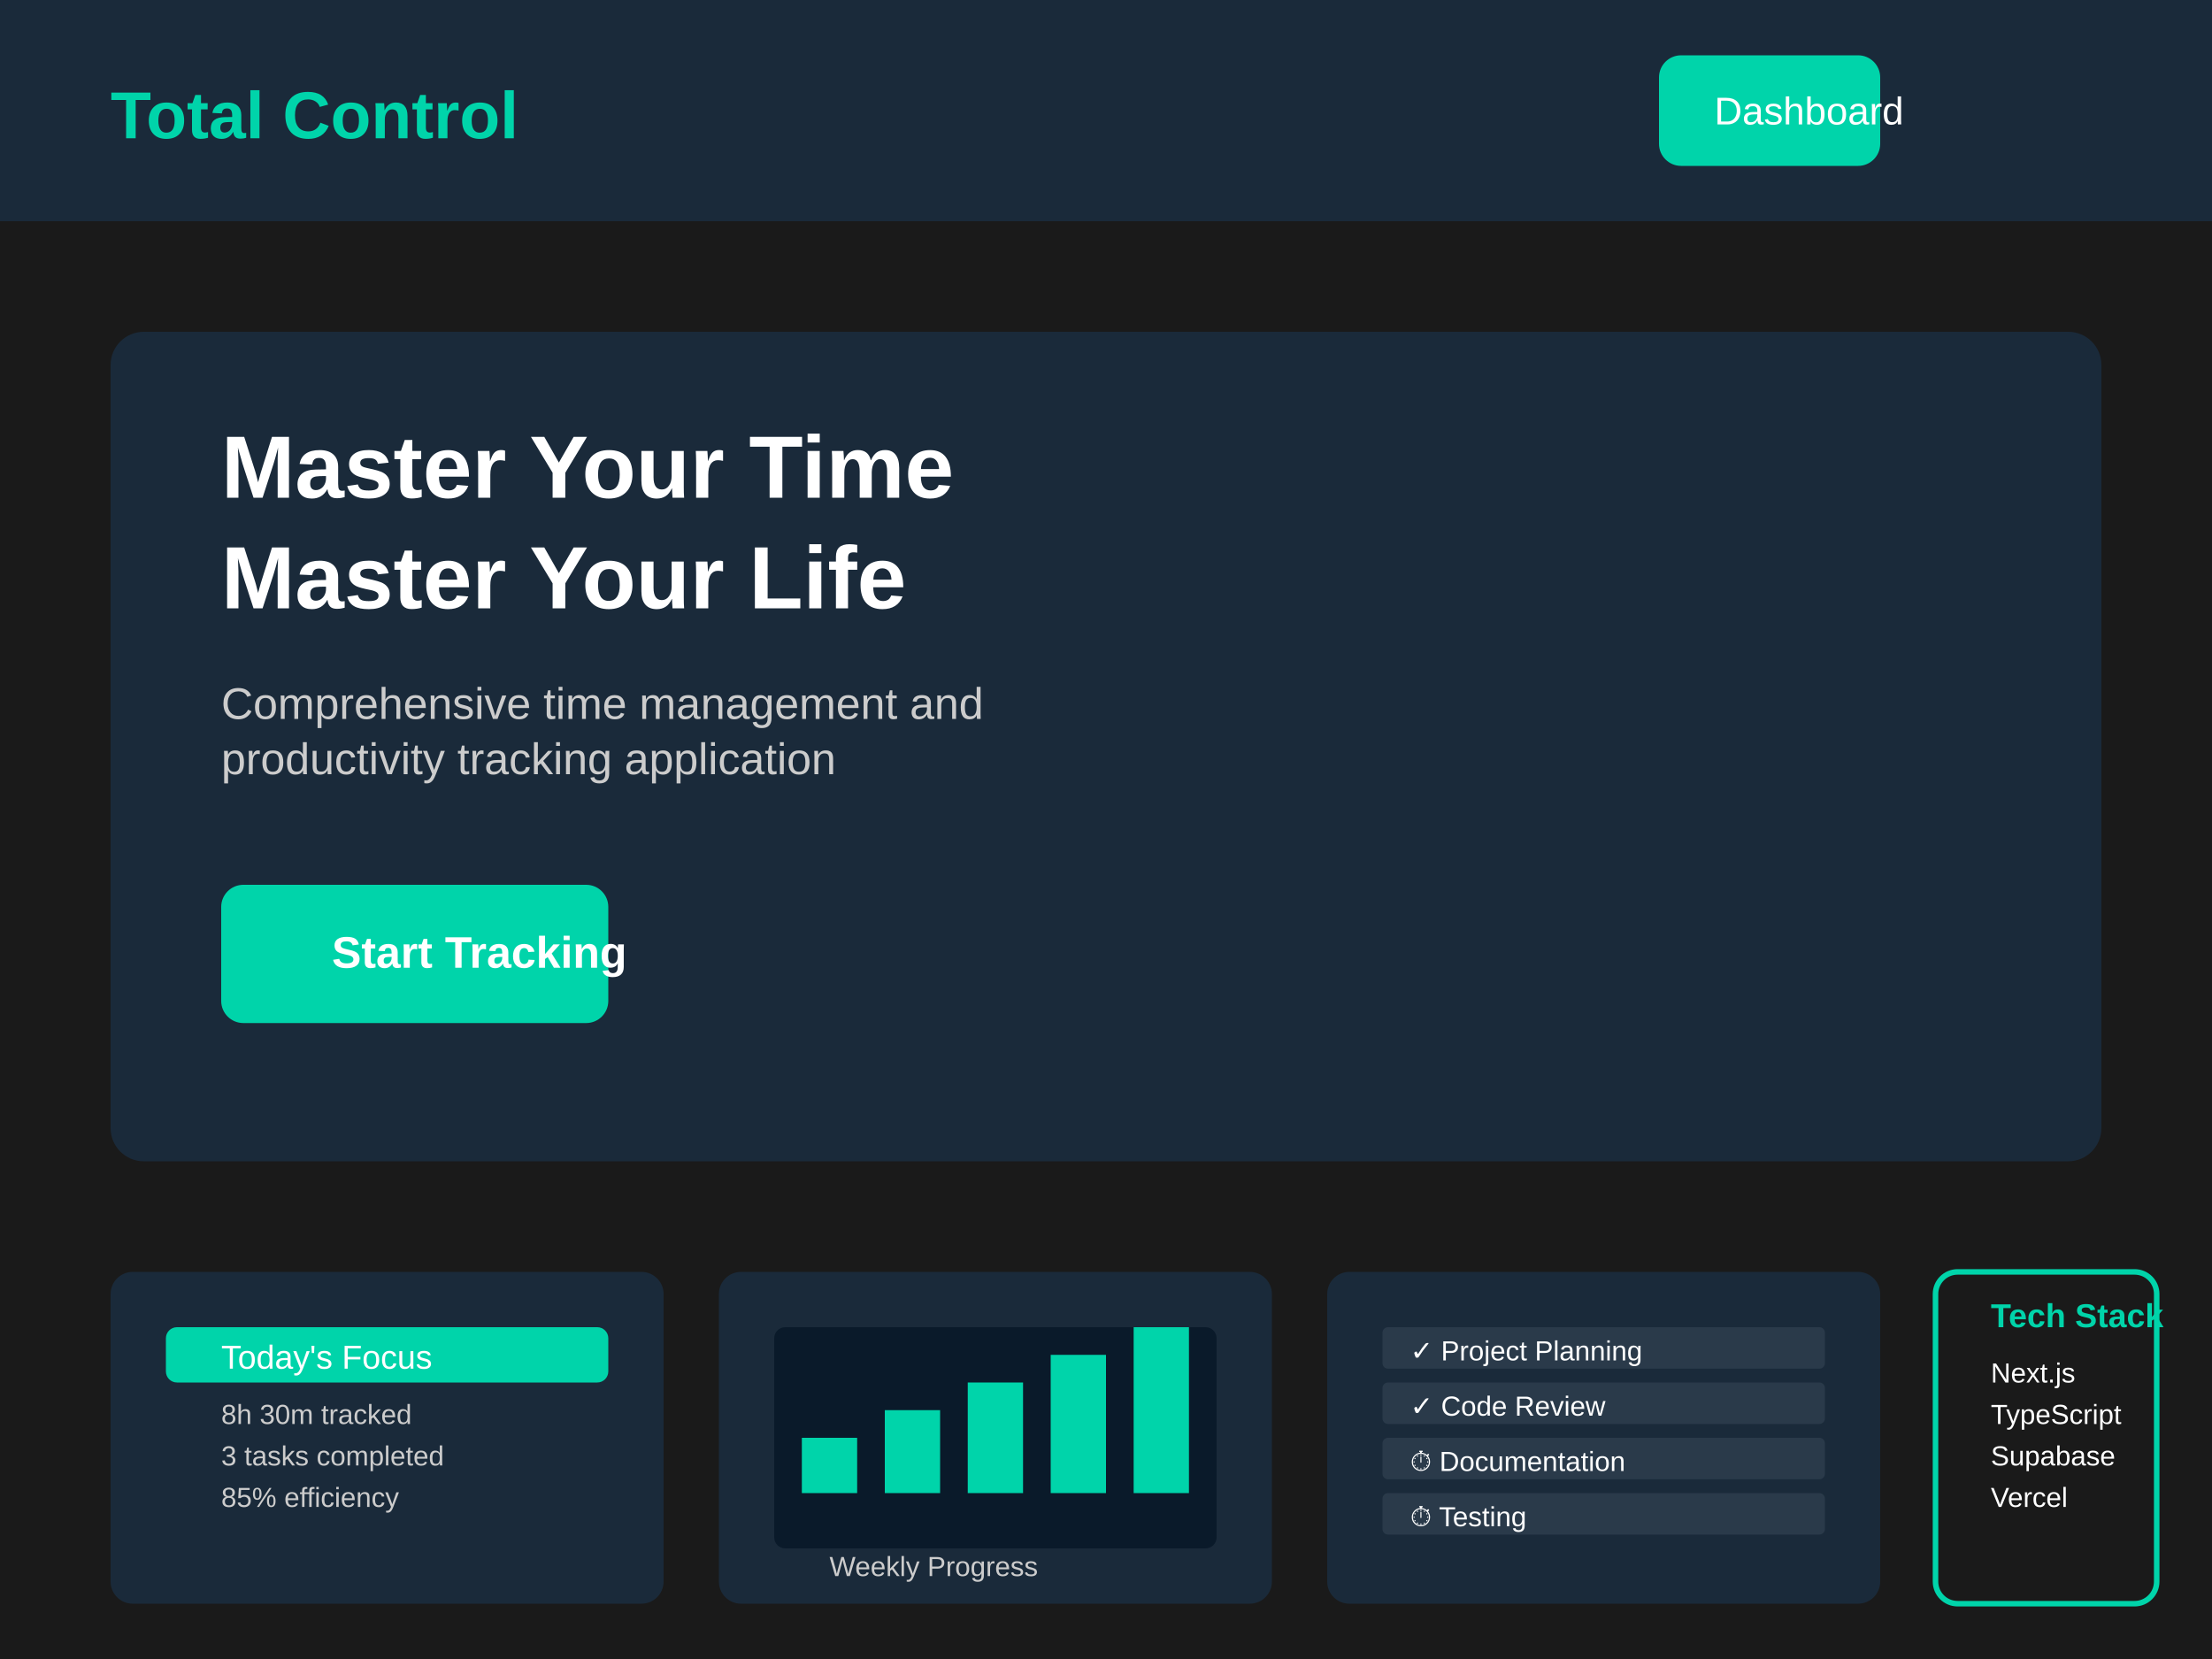
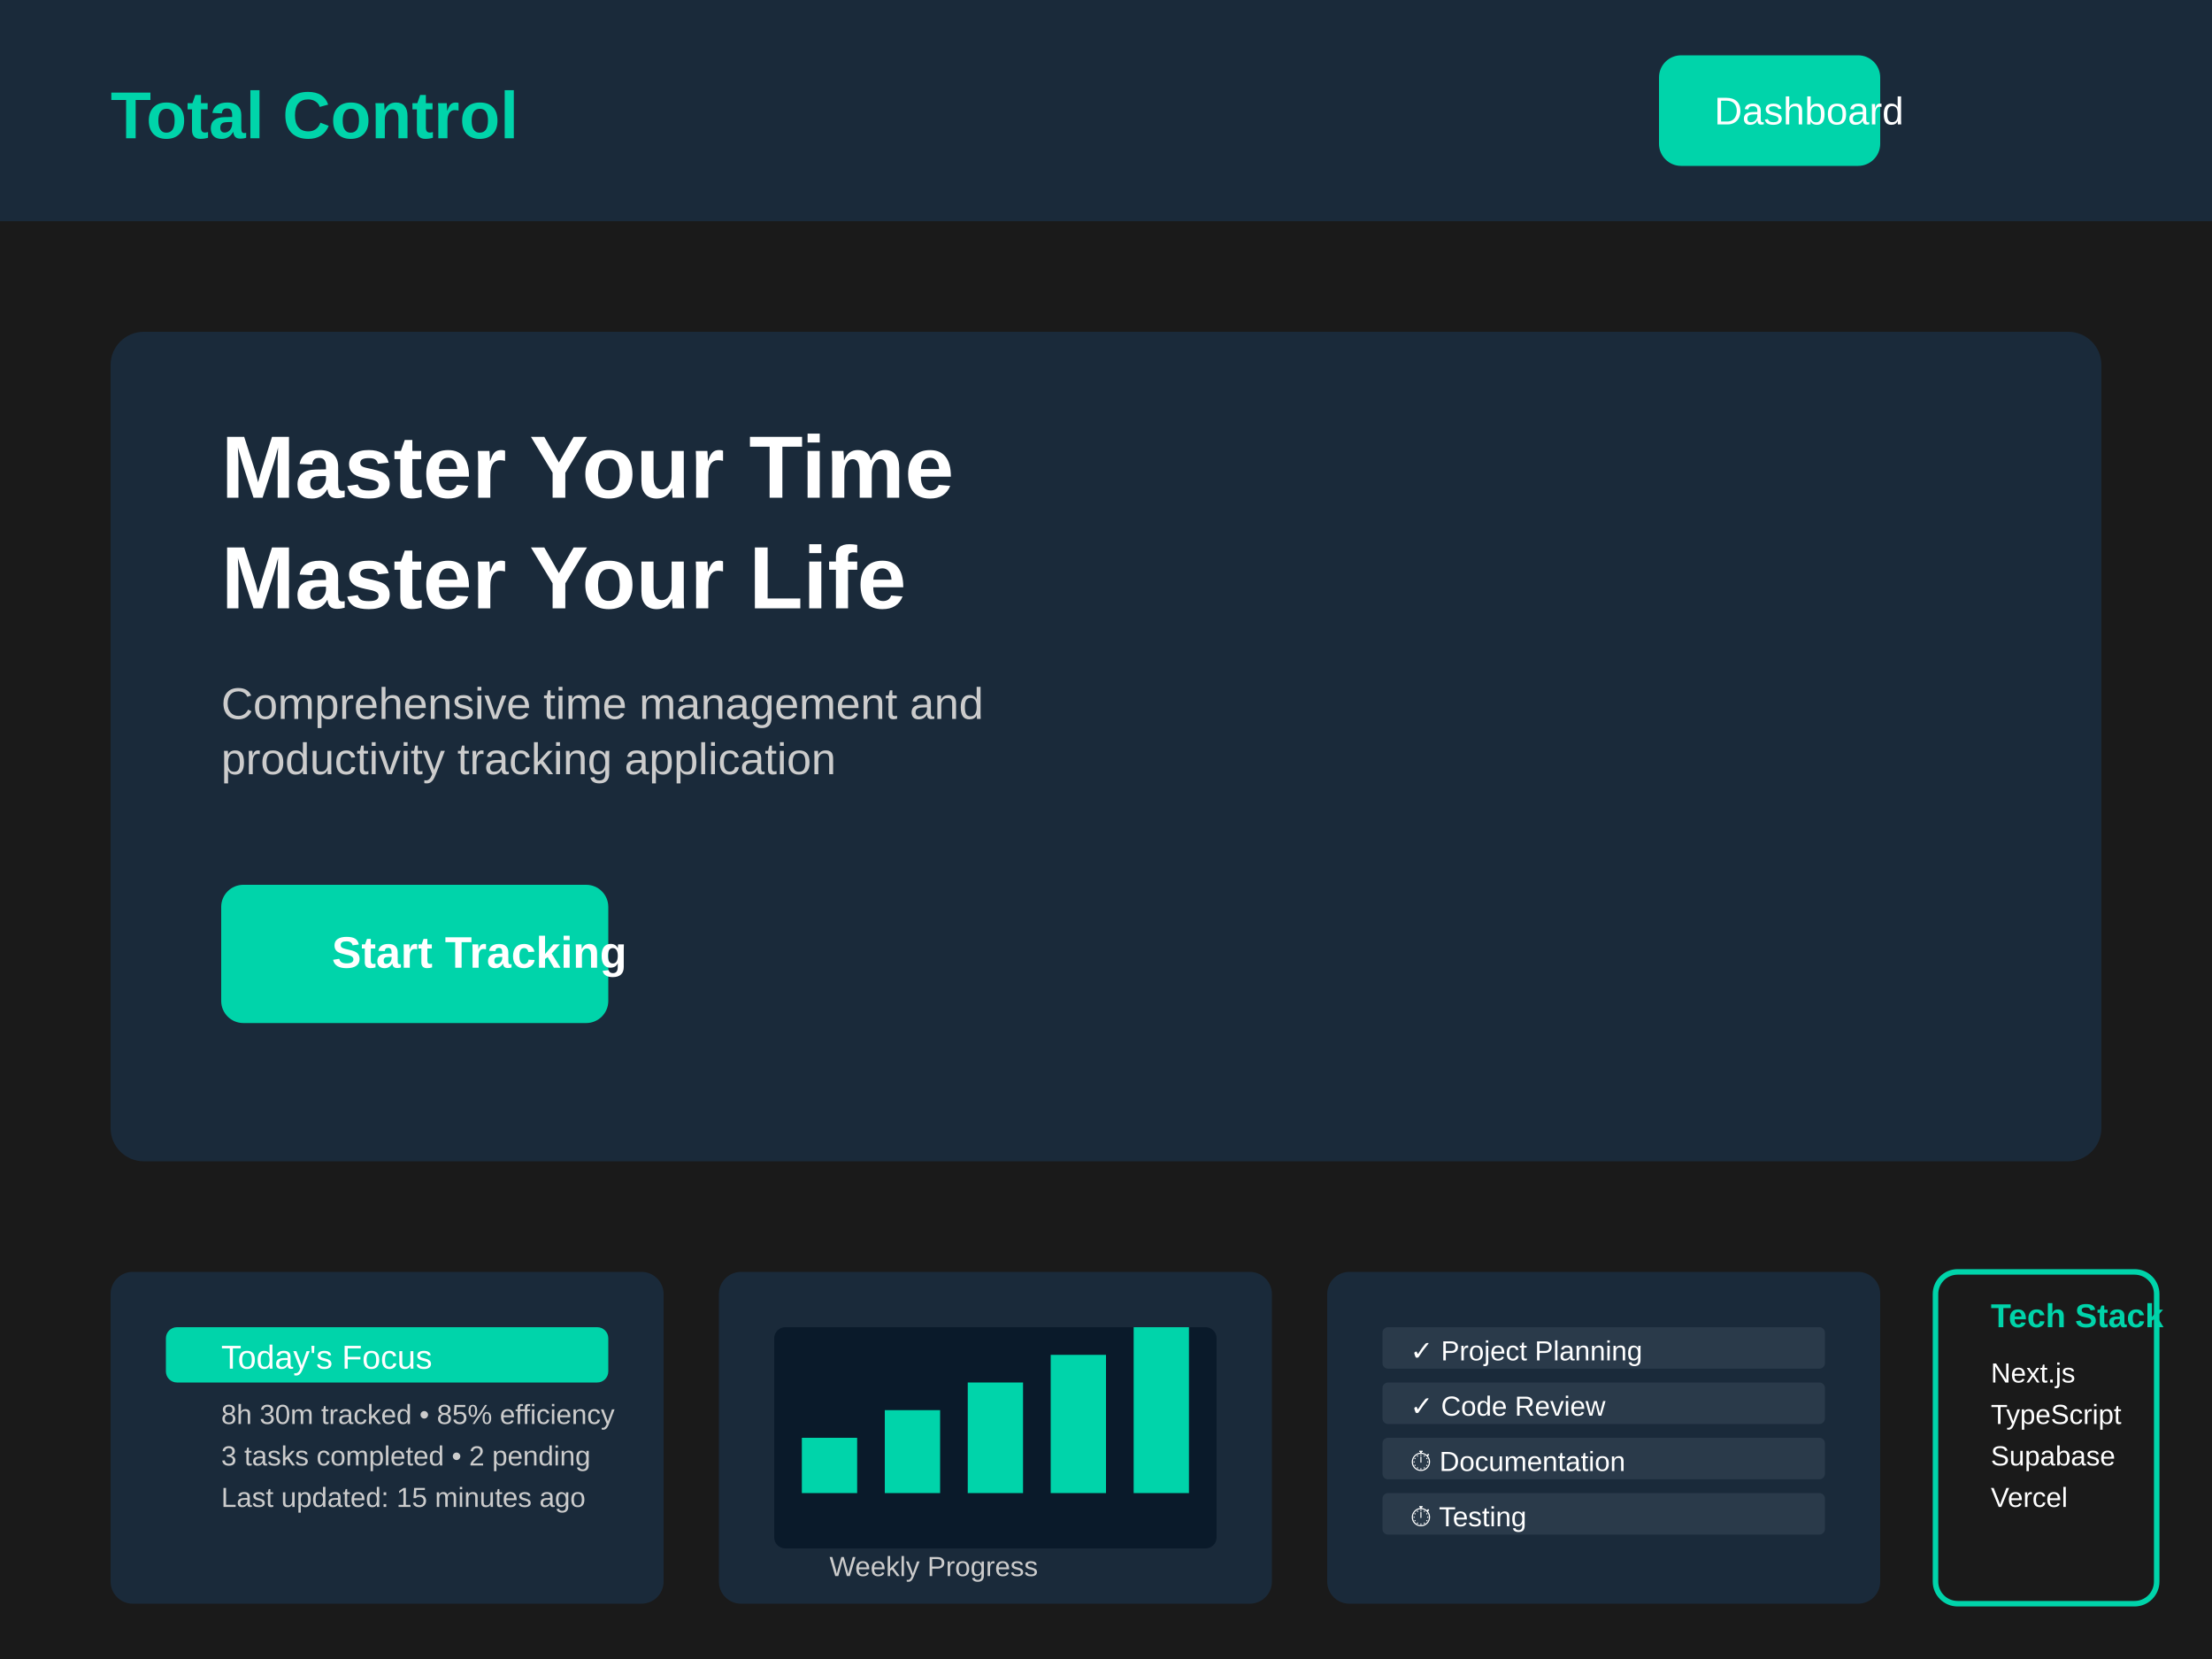
<svg xmlns="http://www.w3.org/2000/svg" width="800" height="600" viewBox="0 0 800 600" fill="none">
  <rect width="800" height="600" fill="#1a1a1a" />
  <rect x="0" y="0" width="800" height="80" fill="#1a2a3a" />
  <text x="40" y="50" font-family="Arial, sans-serif" font-size="24" font-weight="bold" fill="#00d4aa">Total Control</text>
  <rect x="600" y="20" width="80" height="40" fill="#00d4aa" rx="8" />
  <text x="620" y="45" font-family="Arial, sans-serif" font-size="14" fill="white">Dashboard</text>
  <rect x="40" y="120" width="720" height="300" fill="#1a2a3a" rx="12" />
  <text x="80" y="180" font-family="Arial, sans-serif" font-size="32" font-weight="bold" fill="white">Master Your Time</text>
  <text x="80" y="220" font-family="Arial, sans-serif" font-size="32" font-weight="bold" fill="white">Master Your Life</text>
  <text x="80" y="260" font-family="Arial, sans-serif" font-size="16" fill="#ccc">Comprehensive time management and</text>
  <text x="80" y="280" font-family="Arial, sans-serif" font-size="16" fill="#ccc">productivity tracking application</text>
  <rect x="80" y="320" width="140" height="50" fill="#00d4aa" rx="8" />
  <text x="120" y="350" font-family="Arial, sans-serif" font-size="16" font-weight="bold" fill="white">Start Tracking</text>
  <rect x="40" y="460" width="200" height="120" fill="#1a2a3a" rx="8" />
  <rect x="60" y="480" width="160" height="20" fill="#00d4aa" rx="4" />
  <text x="80" y="495" font-family="Arial, sans-serif" font-size="12" fill="white">Today's Focus</text>
-   <text x="80" y="515" font-family="Arial, sans-serif" font-size="10" fill="#ccc">8h 30m tracked</text>
-   <text x="80" y="530" font-family="Arial, sans-serif" font-size="10" fill="#ccc">3 tasks completed</text>
-   <text x="80" y="545" font-family="Arial, sans-serif" font-size="10" fill="#ccc">85% efficiency</text>
+   <text x="80" y="515" font-family="Arial, sans-serif" font-size="10" fill="#ccc">8h 30m tracked • 85% efficiency</text>
+   <text x="80" y="530" font-family="Arial, sans-serif" font-size="10" fill="#ccc">3 tasks completed • 2 pending</text>
+   <text x="80" y="545" font-family="Arial, sans-serif" font-size="10" fill="#ccc">Last updated: 15 minutes ago</text>
  <rect x="260" y="460" width="200" height="120" fill="#1a2a3a" rx="8" />
  <rect x="280" y="480" width="160" height="80" fill="#0a1a2a" rx="4" />
  <rect x="290" y="520" width="20" height="20" fill="#00d4aa" />
  <rect x="320" y="510" width="20" height="30" fill="#00d4aa" />
  <rect x="350" y="500" width="20" height="40" fill="#00d4aa" />
  <rect x="380" y="490" width="20" height="50" fill="#00d4aa" />
  <rect x="410" y="480" width="20" height="60" fill="#00d4aa" />
  <text x="300" y="570" font-family="Arial, sans-serif" font-size="10" fill="#ccc">Weekly Progress</text>
  <rect x="480" y="460" width="200" height="120" fill="#1a2a3a" rx="8" />
  <rect x="500" y="480" width="160" height="15" fill="#2a3a4a" rx="2" />
  <text x="510" y="492" font-family="Arial, sans-serif" font-size="10" fill="white">✓ Project Planning</text>
  <rect x="500" y="500" width="160" height="15" fill="#2a3a4a" rx="2" />
  <text x="510" y="512" font-family="Arial, sans-serif" font-size="10" fill="white">✓ Code Review</text>
  <rect x="500" y="520" width="160" height="15" fill="#2a3a4a" rx="2" />
  <text x="510" y="532" font-family="Arial, sans-serif" font-size="10" fill="white">⏱️ Documentation</text>
  <rect x="500" y="540" width="160" height="15" fill="#2a3a4a" rx="2" />
  <text x="510" y="552" font-family="Arial, sans-serif" font-size="10" fill="white">⏱️ Testing</text>
  <rect x="700" y="460" width="80" height="120" fill="#1a1a1a" stroke="#00d4aa" stroke-width="2" rx="8" />
  <text x="720" y="480" font-family="Arial, sans-serif" font-size="12" font-weight="bold" fill="#00d4aa">Tech Stack</text>
  <text x="720" y="500" font-family="Arial, sans-serif" font-size="10" fill="white">Next.js</text>
  <text x="720" y="515" font-family="Arial, sans-serif" font-size="10" fill="white">TypeScript</text>
  <text x="720" y="530" font-family="Arial, sans-serif" font-size="10" fill="white">Supabase</text>
  <text x="720" y="545" font-family="Arial, sans-serif" font-size="10" fill="white">Vercel</text>
</svg>
